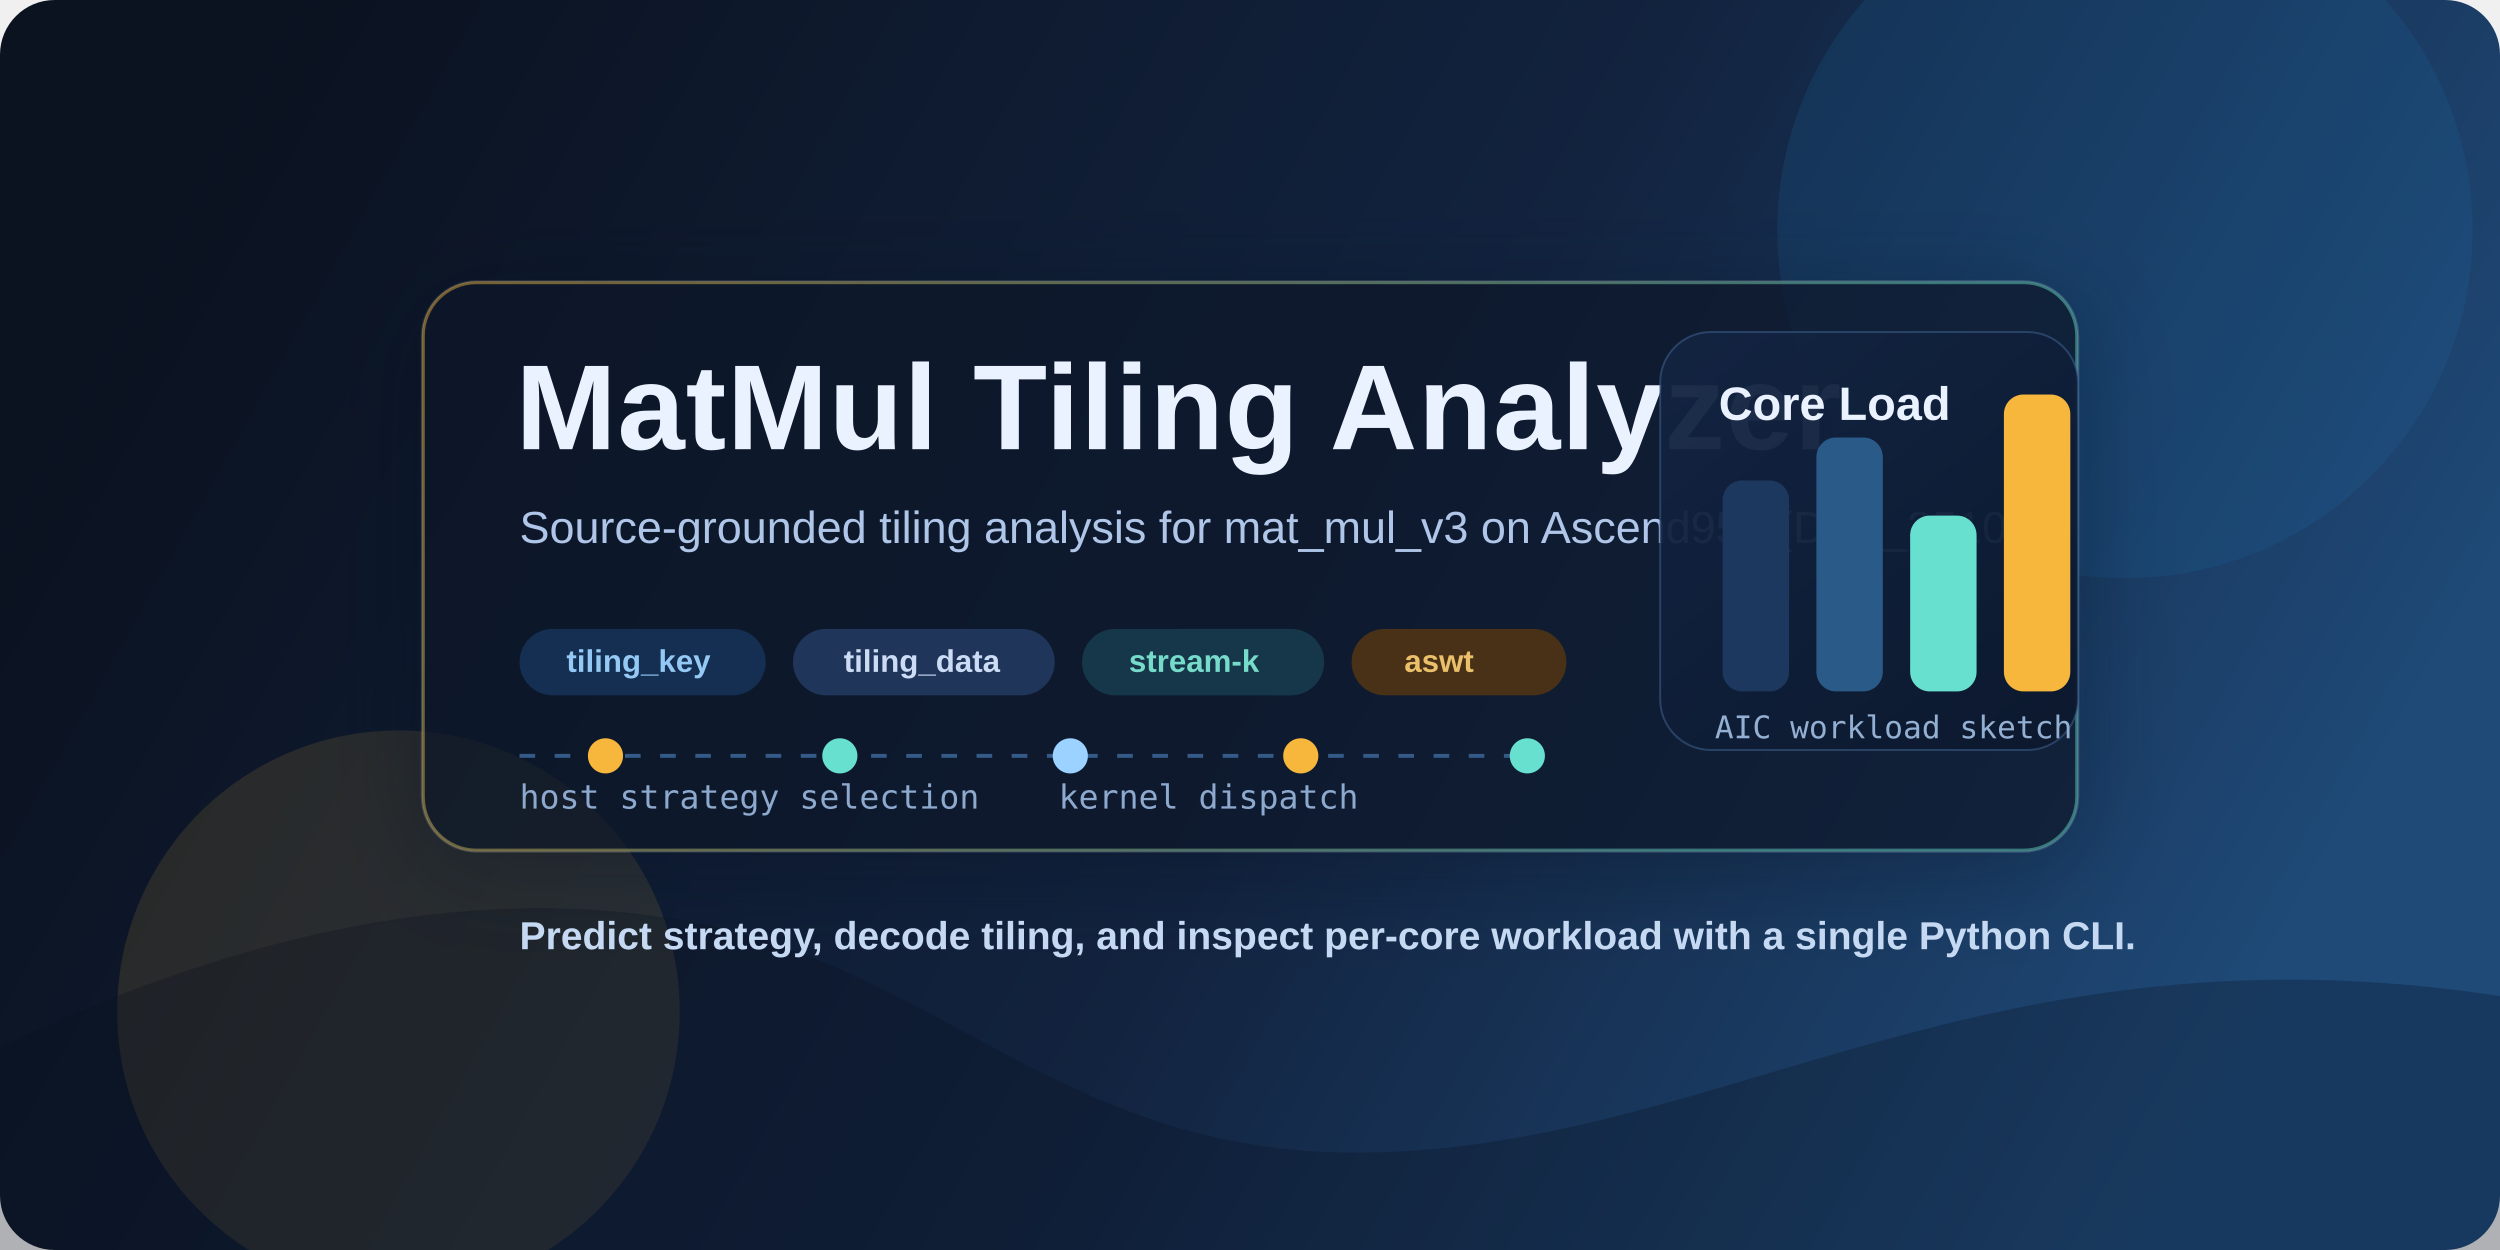
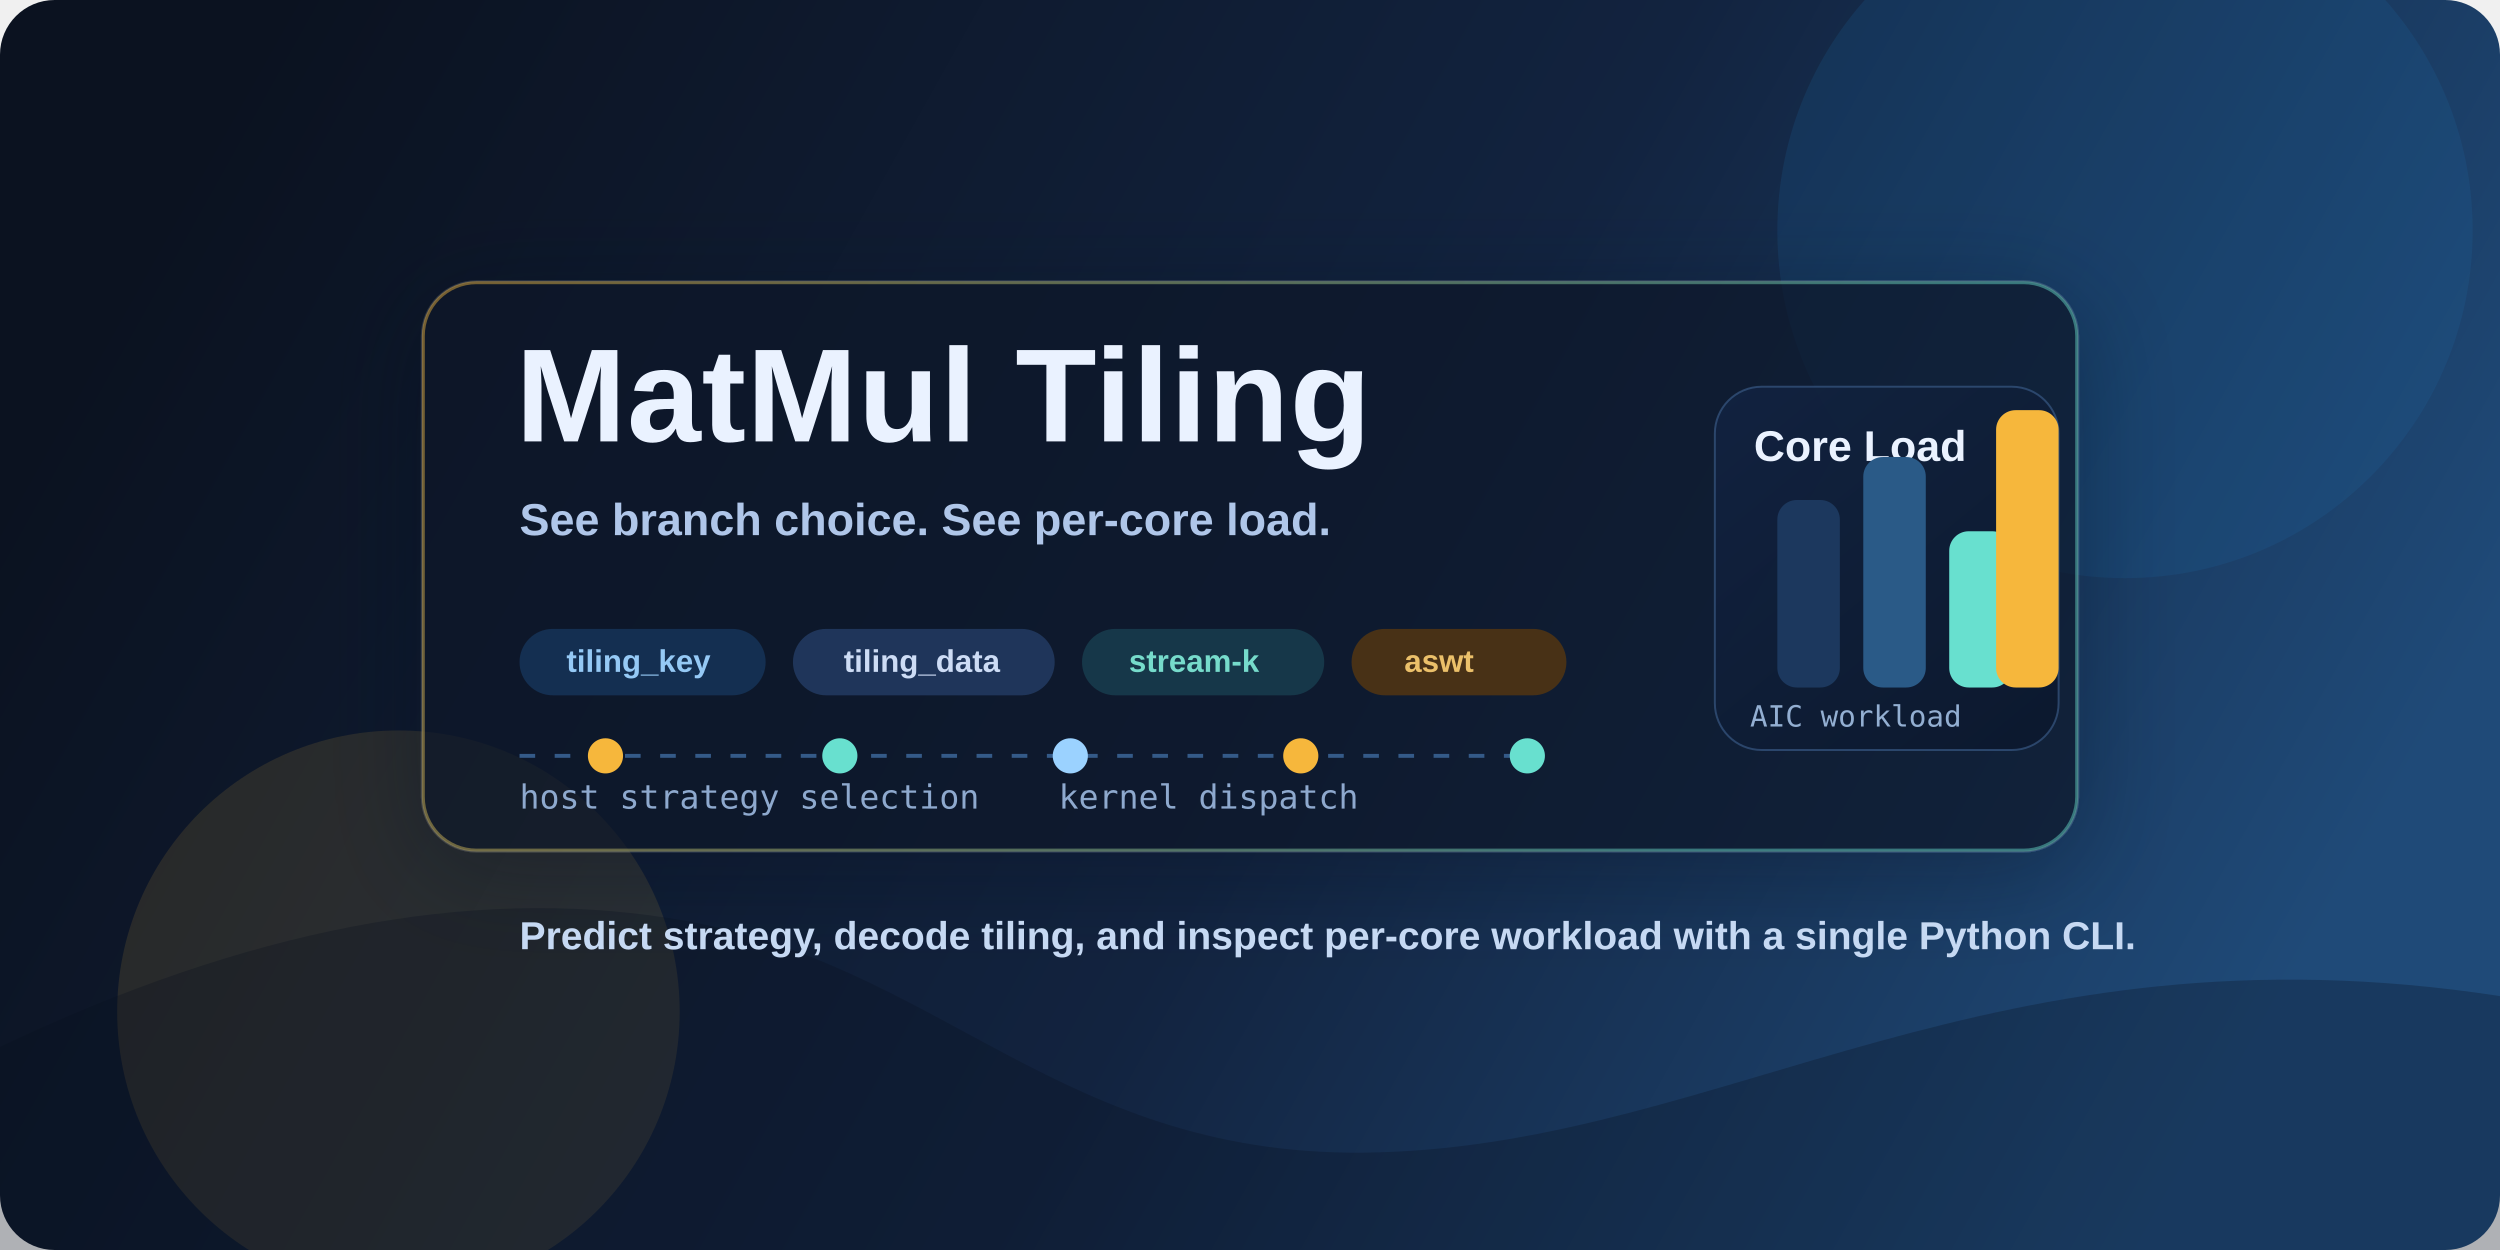
<svg xmlns="http://www.w3.org/2000/svg" width="1280" height="640" viewBox="0 0 1280 640" fill="none">
  <defs>
    <linearGradient id="bg" x1="120" y1="40" x2="1120" y2="600" gradientUnits="userSpaceOnUse">
      <stop offset="0" stop-color="#0B1220" />
      <stop offset="0.55" stop-color="#12233F" />
      <stop offset="1" stop-color="#1F4A78" />
    </linearGradient>
    <linearGradient id="accent" x1="216" y1="152" x2="840" y2="488" gradientUnits="userSpaceOnUse">
      <stop offset="0" stop-color="#F6B73C" />
      <stop offset="1" stop-color="#68E0CF" />
    </linearGradient>
    <linearGradient id="card" x1="854" y1="124" x2="1098" y2="420" gradientUnits="userSpaceOnUse">
      <stop offset="0" stop-color="#132645" stop-opacity="0.95" />
      <stop offset="1" stop-color="#0A1529" stop-opacity="0.95" />
    </linearGradient>
    <filter id="shadow" x="166" y="104" width="968" height="392" filterUnits="userSpaceOnUse" color-interpolation-filters="sRGB">
      <feFlood flood-opacity="0" result="BackgroundImageFix" />
      <feColorMatrix in="SourceAlpha" type="matrix" values="0 0 0 0 0 0 0 0 0 0 0 0 0 0 0 0 0 0 127 0" result="hardAlpha" />
      <feOffset dy="10" />
      <feGaussianBlur stdDeviation="25" />
      <feComposite in2="hardAlpha" operator="out" />
      <feColorMatrix type="matrix" values="0 0 0 0 0.012 0 0 0 0 0.059 0 0 0 0 0.129 0 0 0 0.35 0" />
      <feBlend mode="normal" in2="BackgroundImageFix" result="effect1_dropShadow_0_1" />
      <feBlend mode="normal" in="SourceGraphic" in2="effect1_dropShadow_0_1" result="shape" />
    </filter>
  </defs>
  <rect width="1280" height="640" rx="28" fill="url(#bg)" />
  <circle cx="1088" cy="118" r="178" fill="#1E6BA8" fill-opacity="0.18" />
  <circle cx="204" cy="518" r="144" fill="#F6B73C" fill-opacity="0.12" />
  <path d="M0 536C126 476 240 454 342 470C482 491 542 595 706 590C884 585 1020 470 1280 510V640H0V536Z" fill="#09111F" fill-opacity="0.28" />
  <g filter="url(#shadow)">
-     <rect x="216" y="144" width="848" height="292" rx="28" fill="#0D1729" fill-opacity="0.72" stroke="rgba(255,255,255,0.14)" />
+     <rect x="216" y="144" width="848" height="292" rx="28" fill="#0D1729" fill-opacity="0.72" stroke="#FFFFFF" stroke-opacity="0.14" />
    <rect x="216.75" y="144.75" width="846.5" height="290.5" rx="27.25" stroke="url(#accent)" stroke-opacity="0.45" stroke-width="1.5" />
  </g>
-   <text x="264" y="230" fill="#EAF2FF" font-family="Segoe UI, Arial, sans-serif" font-size="62" font-weight="700" letter-spacing="0.5">
-     MatMul Tiling Analyzer
+   <text x="264" y="226" fill="#EAF2FF" font-family="Segoe UI, Arial, sans-serif" font-size="68" font-weight="760" letter-spacing="0.4">
+     MatMul Tiling
  </text>
-   <text x="266" y="278" fill="#AFC6E9" font-family="Segoe UI, Arial, sans-serif" font-size="23" font-weight="500">
-     Source-grounded tiling analysis for mat_mul_v3 on Ascend950 (DAV_3510)
+   <text x="266" y="274" fill="#AFC6E9" font-family="Segoe UI, Arial, sans-serif" font-size="23" font-weight="600">
+     See branch choice. See per-core load.
  </text>
  <g opacity="0.95">
    <rect x="266" y="322" width="126" height="34" rx="17" fill="#143053" />
    <text x="290" y="344" fill="#9BD2FF" font-family="Segoe UI, Arial, sans-serif" font-size="16" font-weight="600">tiling_key</text>
    <rect x="406" y="322" width="134" height="34" rx="17" fill="#20375C" />
    <text x="432" y="344" fill="#D6E6FF" font-family="Segoe UI, Arial, sans-serif" font-size="16" font-weight="600">tiling_data</text>
    <rect x="554" y="322" width="124" height="34" rx="17" fill="#16394A" />
    <text x="578" y="344" fill="#7BE5D3" font-family="Segoe UI, Arial, sans-serif" font-size="16" font-weight="600">stream-k</text>
    <rect x="692" y="322" width="110" height="34" rx="17" fill="#4A3215" />
    <text x="719" y="344" fill="#F6C86D" font-family="Segoe UI, Arial, sans-serif" font-size="16" font-weight="600">aswt</text>
  </g>
  <g>
    <path d="M266 387H782" stroke="#345A88" stroke-width="2" stroke-dasharray="8 10" />
    <circle cx="310" cy="387" r="9" fill="#F6B73C" />
    <circle cx="430" cy="387" r="9" fill="#68E0CF" />
    <circle cx="548" cy="387" r="9" fill="#9BD2FF" />
    <circle cx="666" cy="387" r="9" fill="#F6B73C" />
    <circle cx="782" cy="387" r="9" fill="#68E0CF" />
    <text x="266" y="414" fill="#8EA9CE" font-family="Consolas, monospace" font-size="17">host strategy selection</text>
    <text x="542" y="414" fill="#8EA9CE" font-family="Consolas, monospace" font-size="17">kernel dispatch</text>
  </g>
  <g>
-     <rect x="850" y="170" width="214" height="214" rx="26" fill="url(#card)" stroke="#3E618F" stroke-opacity="0.55" />
-     <text x="880" y="215" fill="#EAF2FF" font-family="Segoe UI, Arial, sans-serif" font-size="24" font-weight="700">Core Load</text>
-     <rect x="882" y="246" width="34" height="108" rx="10" fill="#1C385E" />
-     <rect x="930" y="224" width="34" height="130" rx="10" fill="#2A5A87" />
-     <rect x="978" y="264" width="34" height="90" rx="10" fill="#68E0CF" />
-     <rect x="1026" y="202" width="34" height="152" rx="10" fill="#F6B73C" />
-     <text x="878" y="378" fill="#93AFD2" font-family="Consolas, monospace" font-size="16">AIC workload sketch</text>
+     <rect x="878" y="198" width="176" height="186" rx="24" fill="url(#card)" stroke="#3E618F" stroke-opacity="0.6" />
+     <text x="898" y="236" fill="#EAF2FF" font-family="Segoe UI, Arial, sans-serif" font-size="22" font-weight="700">Core Load</text>
+     <rect x="910" y="256" width="32" height="96" rx="10" fill="#1C385E" />
+     <rect x="954" y="234" width="32" height="118" rx="10" fill="#2A5A87" />
+     <rect x="998" y="272" width="32" height="80" rx="10" fill="#68E0CF" />
+     <rect x="1022" y="210" width="32" height="142" rx="10" fill="#F6B73C" />
+     <text x="896" y="372" fill="#93AFD2" font-family="Consolas, monospace" font-size="15">AIC workload</text>
  </g>
  <text x="266" y="486" fill="#C6D9F3" font-family="Segoe UI, Arial, sans-serif" font-size="20" font-weight="600">
    Predict strategy, decode tiling, and inspect per-core workload with a single Python CLI.
  </text>
</svg>
